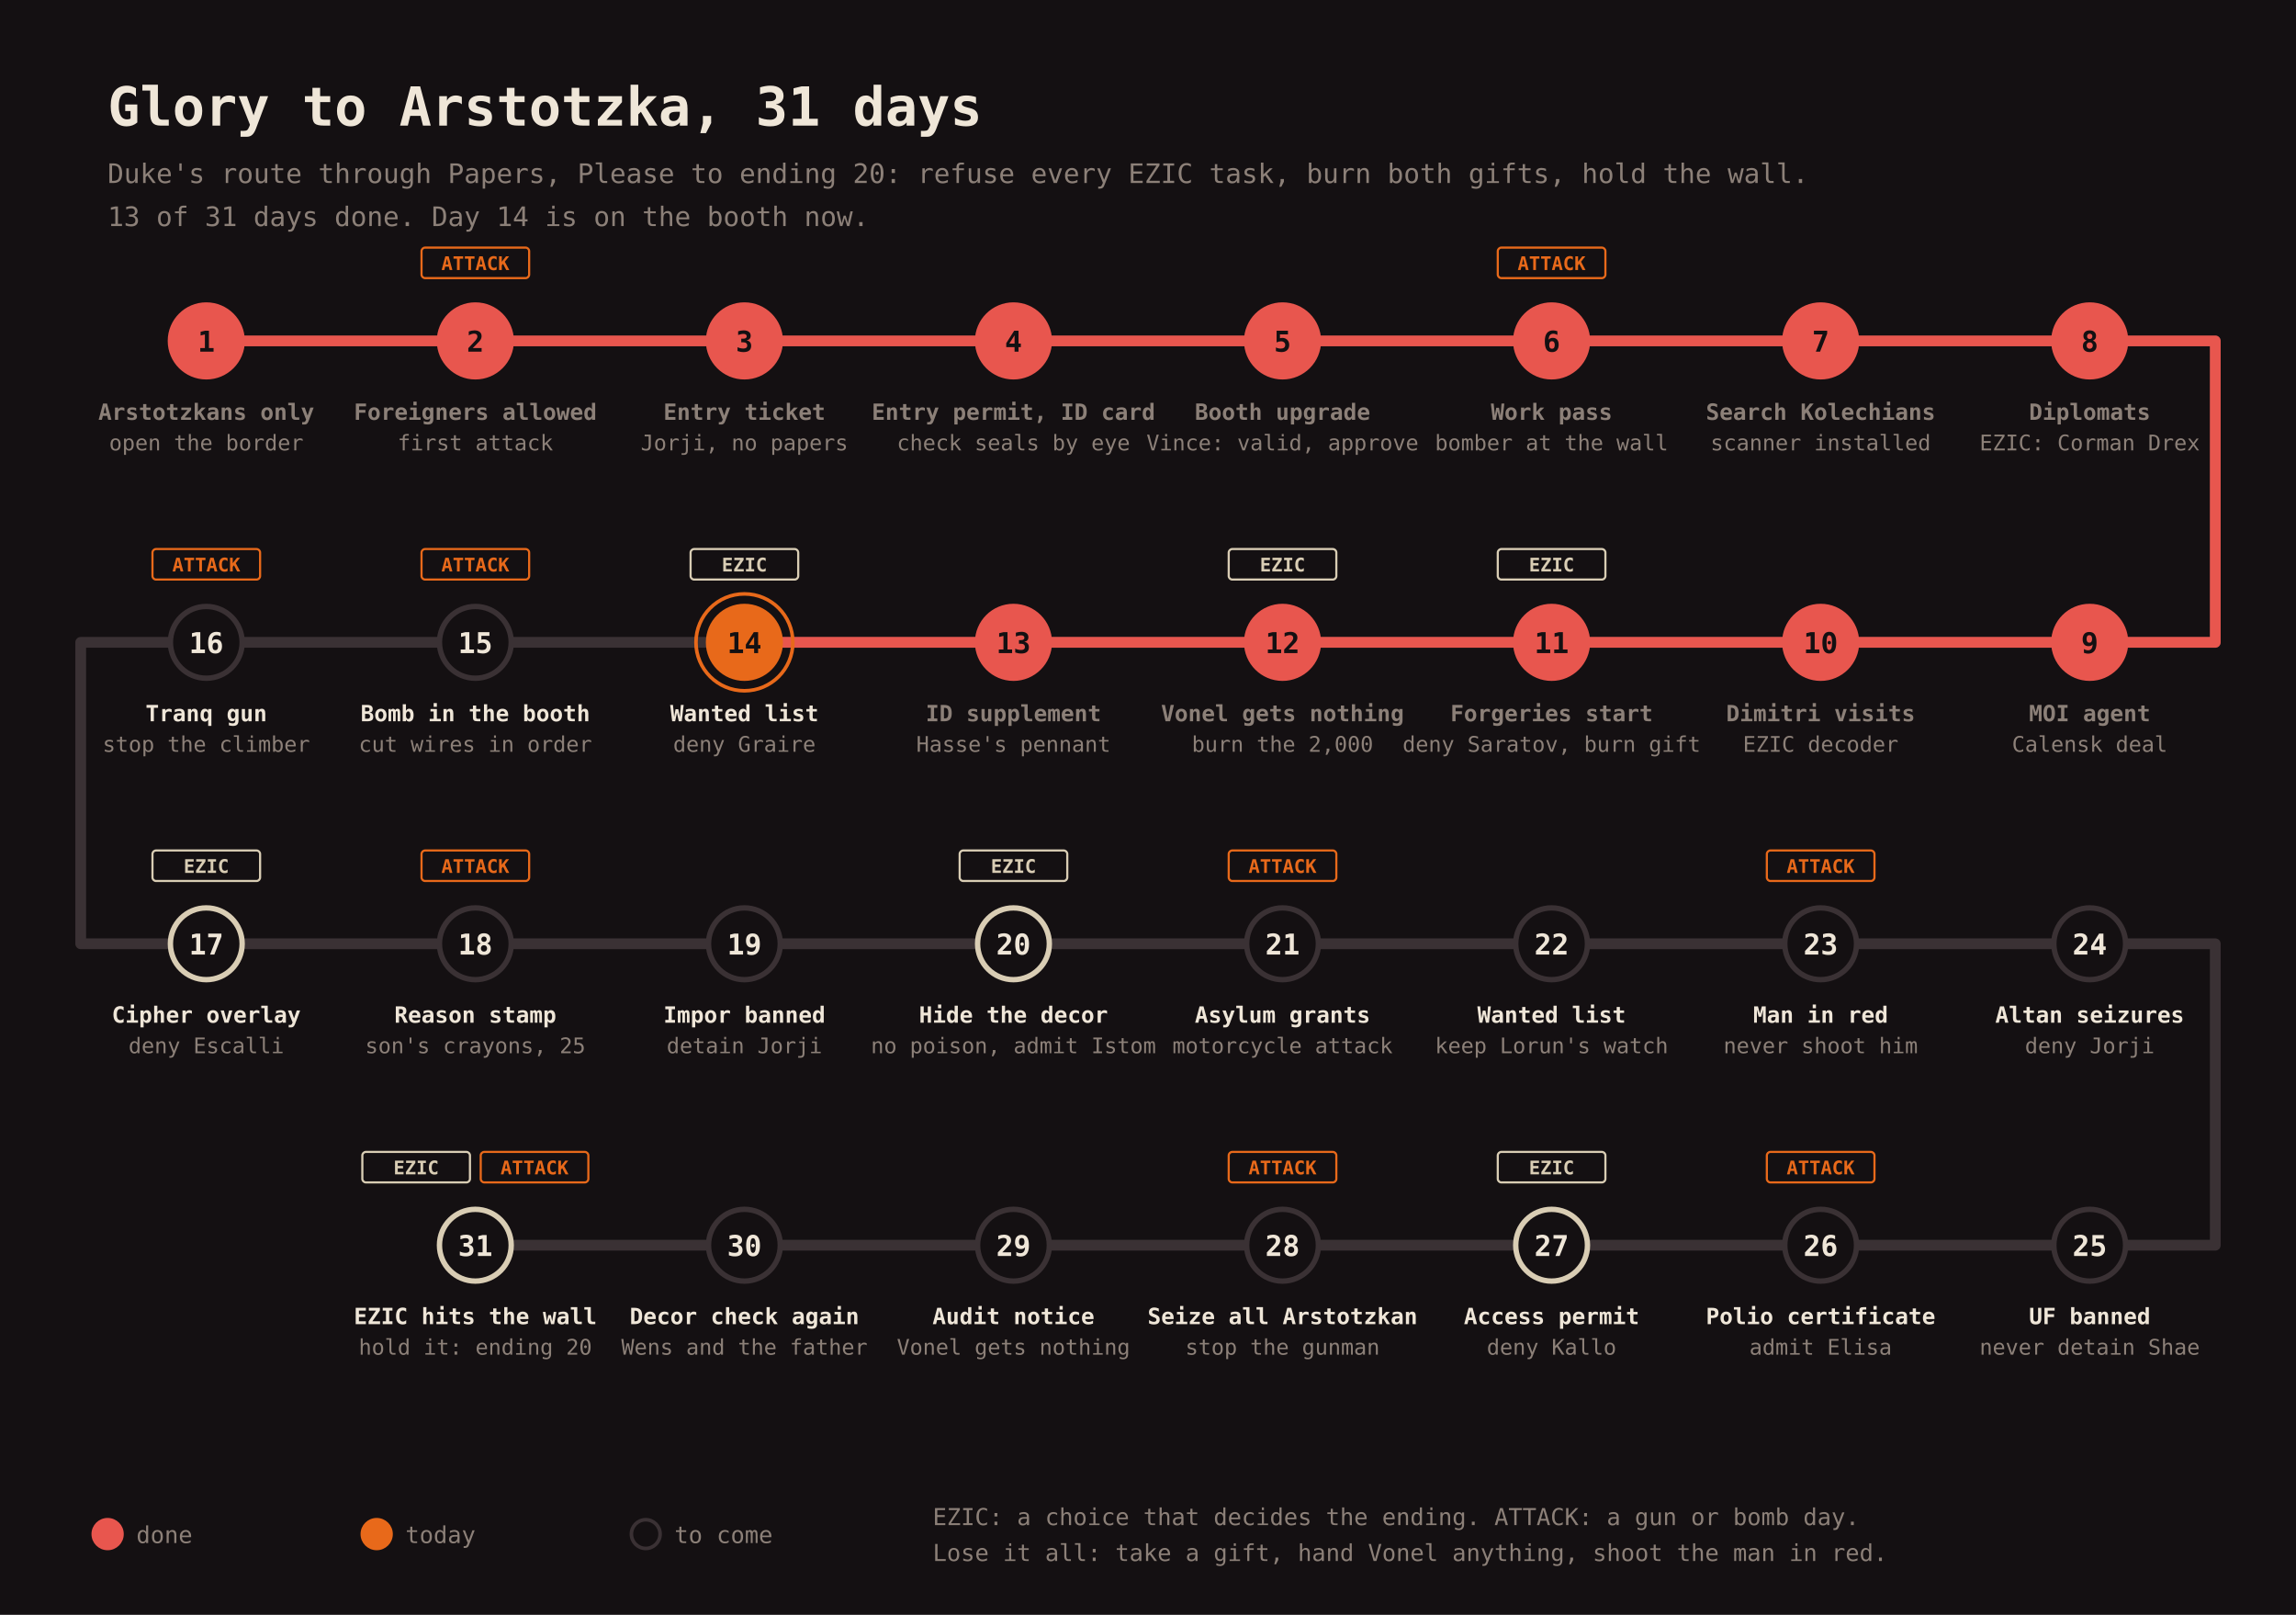
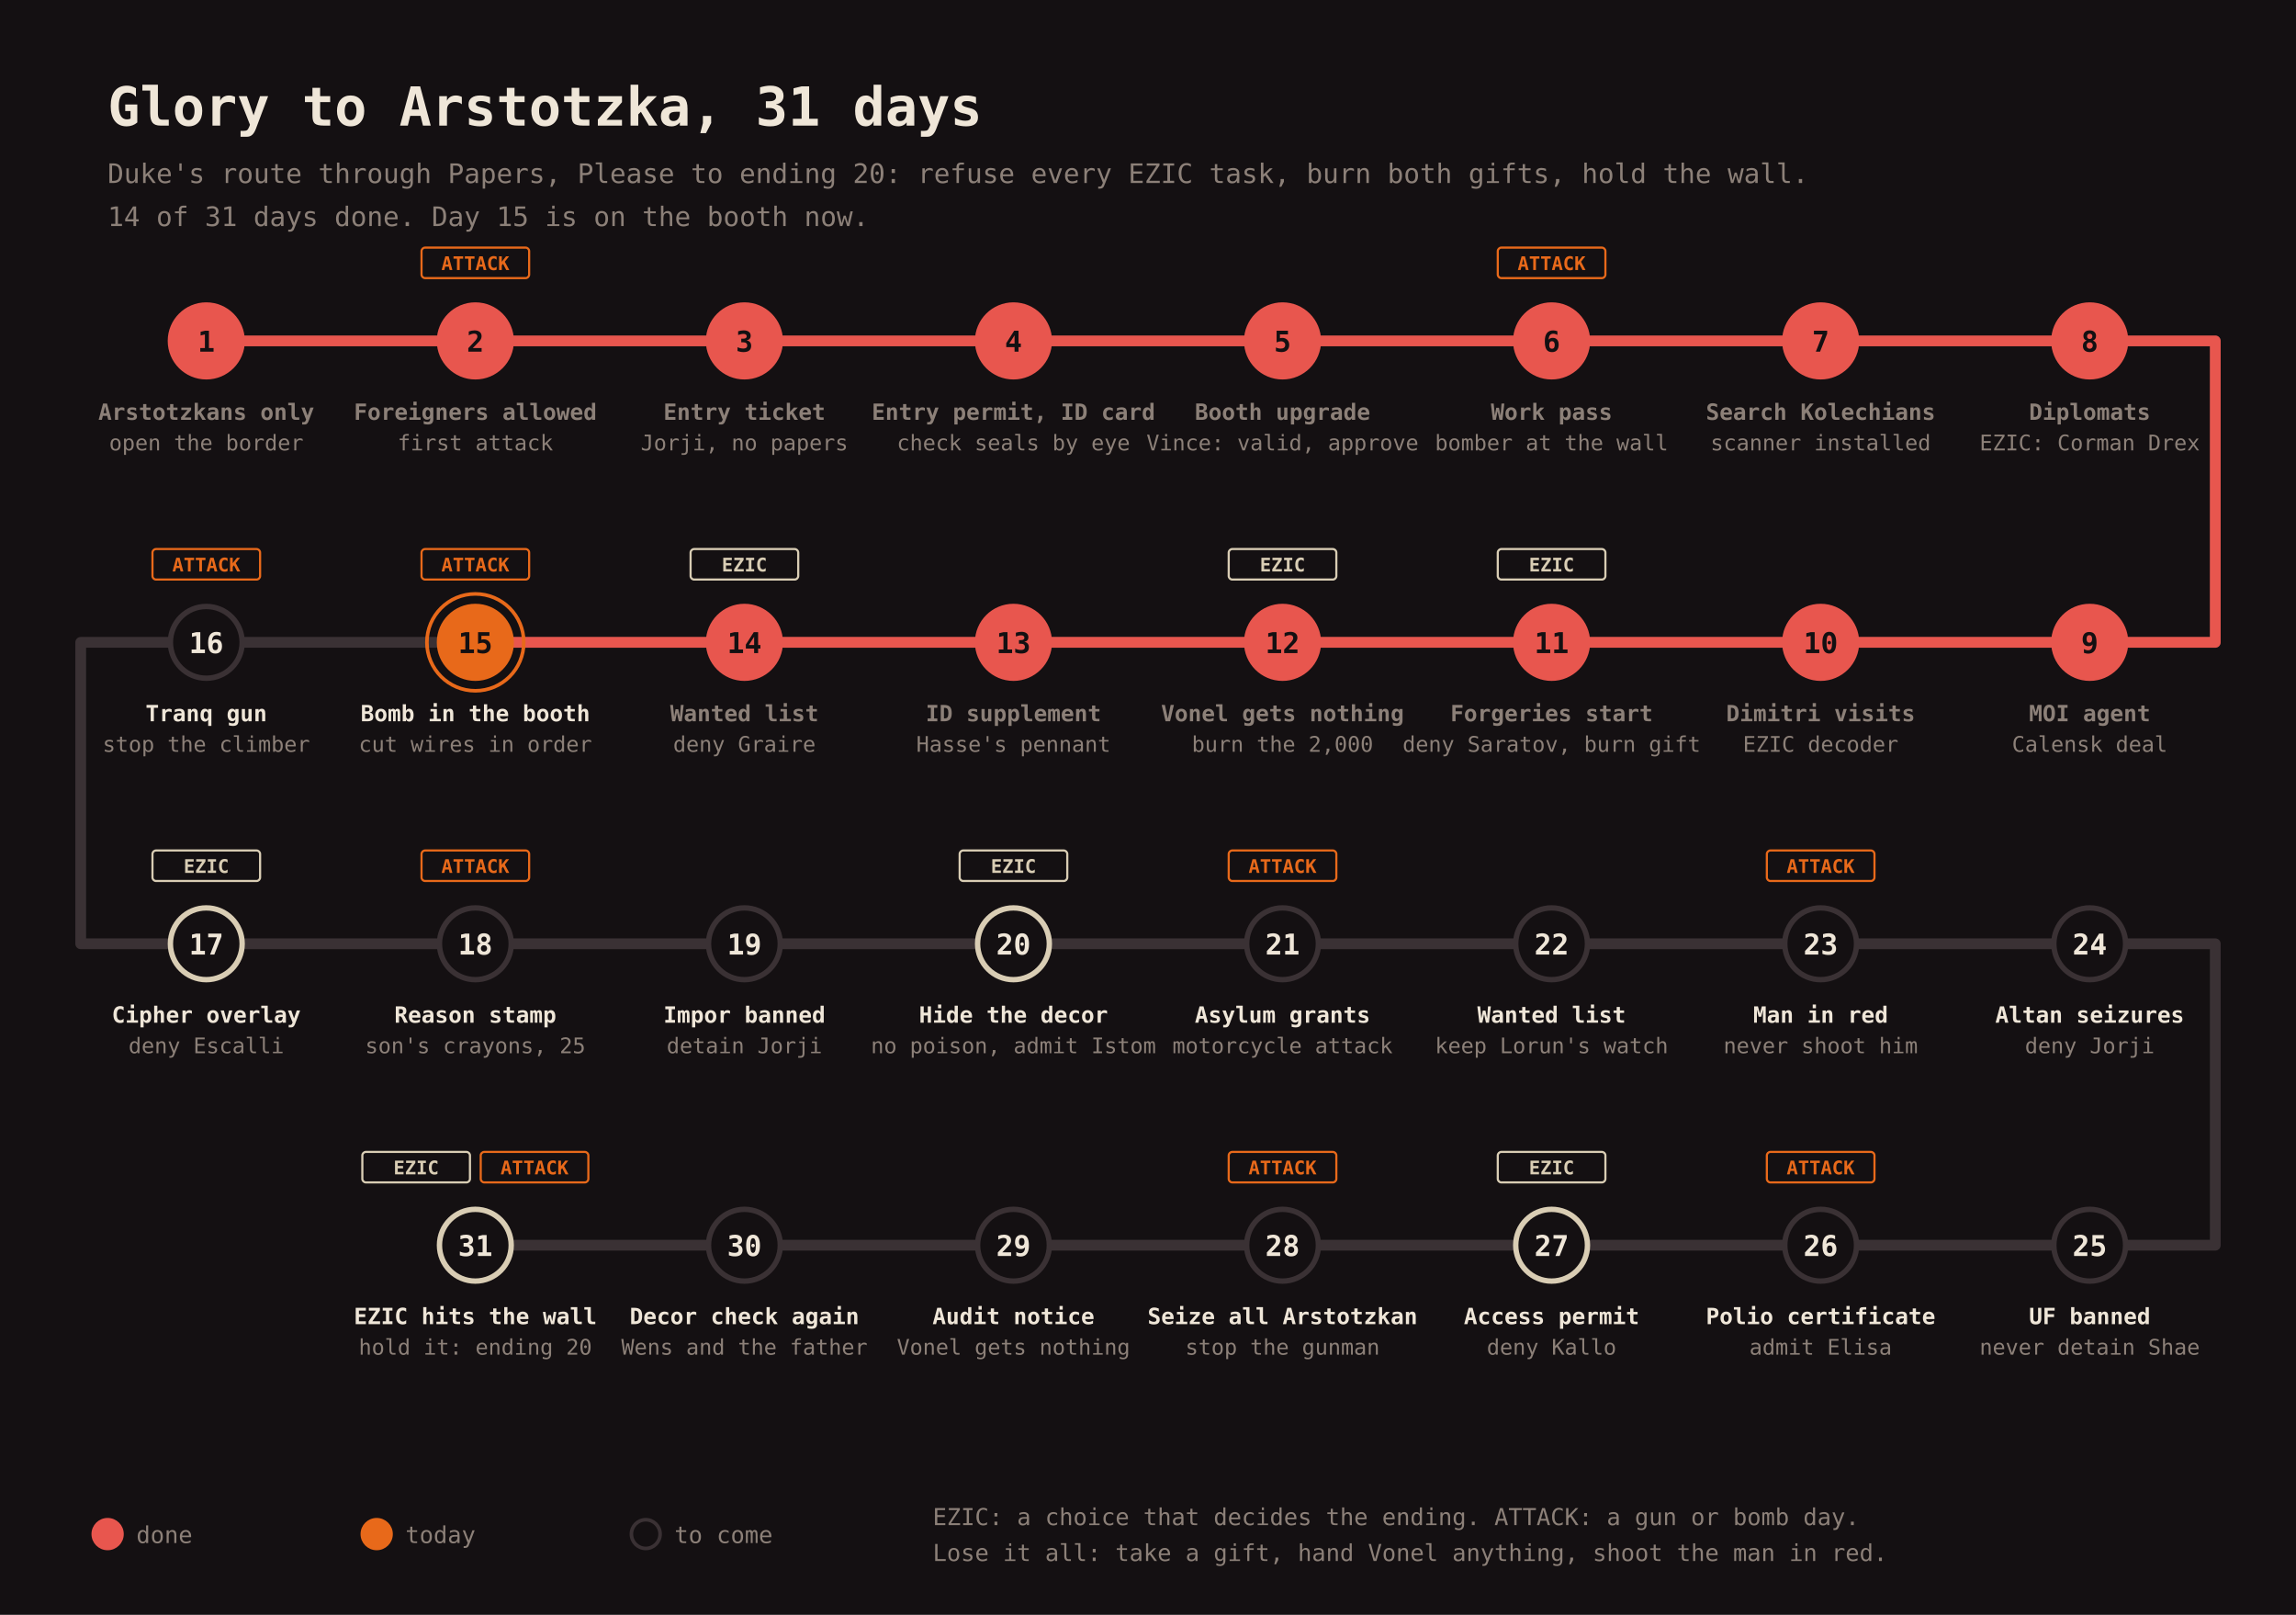
<svg xmlns="http://www.w3.org/2000/svg" width="1280" height="900" viewBox="0 0 1280 900" font-family="Menlo, monospace">
  <rect width="1280" height="900" fill="#141012" />
  <text x="60" y="70" fill="#efe6d8" font-size="30" font-weight="700">Glory to Arstotzka, 31 days</text>
  <text x="60" y="102" fill="#8c8078" font-size="15">Duke's route through Papers, Please to ending 20: refuse every EZIC task, burn both gifts, hold the wall.</text>
-   <text x="60" y="126" fill="#8c8078" font-size="15">13 of 31 days done. Day 14 is on the booth now.</text>
+   <text x="60" y="126" fill="#8c8078" font-size="15">14 of 31 days done. Day 15 is on the booth now.</text>
  <polyline points="115,190 265,190 415,190 565,190 715,190 865,190 1015,190 1165,190 1235,190 1235,358 1165,358 1015,358 865,358 715,358 565,358 415,358 265,358 115,358 45,358 45,526 115,526 265,526 415,526 565,526 715,526 865,526 1015,526 1165,526 1235,526 1235,694 1165,694 1015,694 865,694 715,694 565,694 415,694 265,694" fill="none" stroke="#3a3134" stroke-width="6" stroke-linejoin="round" />
-   <polyline points="115,190 265,190 415,190 565,190 715,190 865,190 1015,190 1165,190 1235,190 1235,358 1165,358 1015,358 865,358 715,358 565,358 415,358" fill="none" stroke="#e8564e" stroke-width="6" stroke-linejoin="round" />
+   <polyline points="115,190 265,190 415,190 565,190 715,190 865,190 1015,190 1165,190 1235,190 1235,358 1165,358 1015,358 865,358 715,358 565,358 415,358 265,358" fill="none" stroke="#e8564e" stroke-width="6" stroke-linejoin="round" />
  <circle cx="115" cy="190" r="20" fill="#e8564e" stroke="#e8564e" stroke-width="3" />
  <text x="115" y="196" text-anchor="middle" fill="#141012" font-size="16" font-weight="700">1</text>
  <text x="115" y="234" text-anchor="middle" fill="#8c8078" font-size="12.5" font-weight="700">Arstotzkans only</text>
  <text x="115" y="251" text-anchor="middle" fill="#8c8078" font-size="12">open the border</text>
  <circle cx="265" cy="190" r="20" fill="#e8564e" stroke="#e8564e" stroke-width="3" />
  <text x="265" y="196" text-anchor="middle" fill="#141012" font-size="16" font-weight="700">2</text>
  <rect x="235.0" y="138" width="60" height="17" rx="2" fill="none" stroke="#e8691a" stroke-width="1.2" />
  <text x="265.0" y="150.5" text-anchor="middle" fill="#e8691a" font-size="10.5" font-weight="700">ATTACK</text>
  <text x="265" y="234" text-anchor="middle" fill="#8c8078" font-size="12.5" font-weight="700">Foreigners allowed</text>
  <text x="265" y="251" text-anchor="middle" fill="#8c8078" font-size="12">first attack</text>
  <circle cx="415" cy="190" r="20" fill="#e8564e" stroke="#e8564e" stroke-width="3" />
  <text x="415" y="196" text-anchor="middle" fill="#141012" font-size="16" font-weight="700">3</text>
  <text x="415" y="234" text-anchor="middle" fill="#8c8078" font-size="12.5" font-weight="700">Entry ticket</text>
  <text x="415" y="251" text-anchor="middle" fill="#8c8078" font-size="12">Jorji, no papers</text>
  <circle cx="565" cy="190" r="20" fill="#e8564e" stroke="#e8564e" stroke-width="3" />
  <text x="565" y="196" text-anchor="middle" fill="#141012" font-size="16" font-weight="700">4</text>
  <text x="565" y="234" text-anchor="middle" fill="#8c8078" font-size="12.5" font-weight="700">Entry permit, ID card</text>
  <text x="565" y="251" text-anchor="middle" fill="#8c8078" font-size="12">check seals by eye</text>
  <circle cx="715" cy="190" r="20" fill="#e8564e" stroke="#e8564e" stroke-width="3" />
  <text x="715" y="196" text-anchor="middle" fill="#141012" font-size="16" font-weight="700">5</text>
  <text x="715" y="234" text-anchor="middle" fill="#8c8078" font-size="12.5" font-weight="700">Booth upgrade</text>
  <text x="715" y="251" text-anchor="middle" fill="#8c8078" font-size="12">Vince: valid, approve</text>
  <circle cx="865" cy="190" r="20" fill="#e8564e" stroke="#e8564e" stroke-width="3" />
  <text x="865" y="196" text-anchor="middle" fill="#141012" font-size="16" font-weight="700">6</text>
  <rect x="835.0" y="138" width="60" height="17" rx="2" fill="none" stroke="#e8691a" stroke-width="1.2" />
  <text x="865.0" y="150.5" text-anchor="middle" fill="#e8691a" font-size="10.5" font-weight="700">ATTACK</text>
  <text x="865" y="234" text-anchor="middle" fill="#8c8078" font-size="12.5" font-weight="700">Work pass</text>
  <text x="865" y="251" text-anchor="middle" fill="#8c8078" font-size="12">bomber at the wall</text>
  <circle cx="1015" cy="190" r="20" fill="#e8564e" stroke="#e8564e" stroke-width="3" />
  <text x="1015" y="196" text-anchor="middle" fill="#141012" font-size="16" font-weight="700">7</text>
  <text x="1015" y="234" text-anchor="middle" fill="#8c8078" font-size="12.5" font-weight="700">Search Kolechians</text>
  <text x="1015" y="251" text-anchor="middle" fill="#8c8078" font-size="12">scanner installed</text>
  <circle cx="1165" cy="190" r="20" fill="#e8564e" stroke="#e8564e" stroke-width="3" />
  <text x="1165" y="196" text-anchor="middle" fill="#141012" font-size="16" font-weight="700">8</text>
  <text x="1165" y="234" text-anchor="middle" fill="#8c8078" font-size="12.5" font-weight="700">Diplomats</text>
  <text x="1165" y="251" text-anchor="middle" fill="#8c8078" font-size="12">EZIC: Corman Drex</text>
  <circle cx="1165" cy="358" r="20" fill="#e8564e" stroke="#e8564e" stroke-width="3" />
  <text x="1165" y="364" text-anchor="middle" fill="#141012" font-size="16" font-weight="700">9</text>
  <text x="1165" y="402" text-anchor="middle" fill="#8c8078" font-size="12.5" font-weight="700">MOI agent</text>
  <text x="1165" y="419" text-anchor="middle" fill="#8c8078" font-size="12">Calensk deal</text>
  <circle cx="1015" cy="358" r="20" fill="#e8564e" stroke="#e8564e" stroke-width="3" />
  <text x="1015" y="364" text-anchor="middle" fill="#141012" font-size="16" font-weight="700">10</text>
  <text x="1015" y="402" text-anchor="middle" fill="#8c8078" font-size="12.5" font-weight="700">Dimitri visits</text>
  <text x="1015" y="419" text-anchor="middle" fill="#8c8078" font-size="12">EZIC decoder</text>
  <circle cx="865" cy="358" r="20" fill="#e8564e" stroke="#e8564e" stroke-width="3" />
  <text x="865" y="364" text-anchor="middle" fill="#141012" font-size="16" font-weight="700">11</text>
  <rect x="835.0" y="306" width="60" height="17" rx="2" fill="none" stroke="#d9cdb4" stroke-width="1.2" />
  <text x="865.0" y="318.5" text-anchor="middle" fill="#d9cdb4" font-size="10.5" font-weight="700">EZIC</text>
  <text x="865" y="402" text-anchor="middle" fill="#8c8078" font-size="12.5" font-weight="700">Forgeries start</text>
  <text x="865" y="419" text-anchor="middle" fill="#8c8078" font-size="12">deny Saratov, burn gift</text>
  <circle cx="715" cy="358" r="20" fill="#e8564e" stroke="#e8564e" stroke-width="3" />
  <text x="715" y="364" text-anchor="middle" fill="#141012" font-size="16" font-weight="700">12</text>
  <rect x="685.0" y="306" width="60" height="17" rx="2" fill="none" stroke="#d9cdb4" stroke-width="1.2" />
  <text x="715.0" y="318.5" text-anchor="middle" fill="#d9cdb4" font-size="10.5" font-weight="700">EZIC</text>
  <text x="715" y="402" text-anchor="middle" fill="#8c8078" font-size="12.5" font-weight="700">Vonel gets nothing</text>
  <text x="715" y="419" text-anchor="middle" fill="#8c8078" font-size="12">burn the 2,000</text>
  <circle cx="565" cy="358" r="20" fill="#e8564e" stroke="#e8564e" stroke-width="3" />
  <text x="565" y="364" text-anchor="middle" fill="#141012" font-size="16" font-weight="700">13</text>
  <text x="565" y="402" text-anchor="middle" fill="#8c8078" font-size="12.5" font-weight="700">ID supplement</text>
  <text x="565" y="419" text-anchor="middle" fill="#8c8078" font-size="12">Hasse's pennant</text>
-   <circle cx="415" cy="358" r="27" fill="none" stroke="#e8691a" stroke-width="2" />
-   <circle cx="415" cy="358" r="20" fill="#e8691a" stroke="#e8691a" stroke-width="3" />
+   <circle cx="415" cy="358" r="20" fill="#e8564e" stroke="#e8564e" stroke-width="3" />
  <text x="415" y="364" text-anchor="middle" fill="#141012" font-size="16" font-weight="700">14</text>
  <rect x="385.0" y="306" width="60" height="17" rx="2" fill="none" stroke="#d9cdb4" stroke-width="1.2" />
  <text x="415.0" y="318.5" text-anchor="middle" fill="#d9cdb4" font-size="10.5" font-weight="700">EZIC</text>
-   <text x="415" y="402" text-anchor="middle" fill="#efe6d8" font-size="12.5" font-weight="700">Wanted list</text>
+   <text x="415" y="402" text-anchor="middle" fill="#8c8078" font-size="12.5" font-weight="700">Wanted list</text>
  <text x="415" y="419" text-anchor="middle" fill="#8c8078" font-size="12">deny Graire</text>
-   <circle cx="265" cy="358" r="20" fill="#141012" stroke="#3a3134" stroke-width="3" />
-   <text x="265" y="364" text-anchor="middle" fill="#efe6d8" font-size="16" font-weight="700">15</text>
+   <circle cx="265" cy="358" r="27" fill="none" stroke="#e8691a" stroke-width="2" />
+   <circle cx="265" cy="358" r="20" fill="#e8691a" stroke="#e8691a" stroke-width="3" />
+   <text x="265" y="364" text-anchor="middle" fill="#141012" font-size="16" font-weight="700">15</text>
  <rect x="235.0" y="306" width="60" height="17" rx="2" fill="none" stroke="#e8691a" stroke-width="1.2" />
  <text x="265.0" y="318.5" text-anchor="middle" fill="#e8691a" font-size="10.5" font-weight="700">ATTACK</text>
  <text x="265" y="402" text-anchor="middle" fill="#efe6d8" font-size="12.5" font-weight="700">Bomb in the booth</text>
  <text x="265" y="419" text-anchor="middle" fill="#8c8078" font-size="12">cut wires in order</text>
  <circle cx="115" cy="358" r="20" fill="#141012" stroke="#3a3134" stroke-width="3" />
  <text x="115" y="364" text-anchor="middle" fill="#efe6d8" font-size="16" font-weight="700">16</text>
  <rect x="85.0" y="306" width="60" height="17" rx="2" fill="none" stroke="#e8691a" stroke-width="1.2" />
  <text x="115.0" y="318.5" text-anchor="middle" fill="#e8691a" font-size="10.5" font-weight="700">ATTACK</text>
  <text x="115" y="402" text-anchor="middle" fill="#efe6d8" font-size="12.5" font-weight="700">Tranq gun</text>
  <text x="115" y="419" text-anchor="middle" fill="#8c8078" font-size="12">stop the climber</text>
  <circle cx="115" cy="526" r="20" fill="#141012" stroke="#d9cdb4" stroke-width="3" />
  <text x="115" y="532" text-anchor="middle" fill="#efe6d8" font-size="16" font-weight="700">17</text>
  <rect x="85.0" y="474" width="60" height="17" rx="2" fill="none" stroke="#d9cdb4" stroke-width="1.2" />
  <text x="115.0" y="486.5" text-anchor="middle" fill="#d9cdb4" font-size="10.5" font-weight="700">EZIC</text>
  <text x="115" y="570" text-anchor="middle" fill="#efe6d8" font-size="12.5" font-weight="700">Cipher overlay</text>
  <text x="115" y="587" text-anchor="middle" fill="#8c8078" font-size="12">deny Escalli</text>
  <circle cx="265" cy="526" r="20" fill="#141012" stroke="#3a3134" stroke-width="3" />
  <text x="265" y="532" text-anchor="middle" fill="#efe6d8" font-size="16" font-weight="700">18</text>
  <rect x="235.0" y="474" width="60" height="17" rx="2" fill="none" stroke="#e8691a" stroke-width="1.2" />
  <text x="265.0" y="486.5" text-anchor="middle" fill="#e8691a" font-size="10.5" font-weight="700">ATTACK</text>
  <text x="265" y="570" text-anchor="middle" fill="#efe6d8" font-size="12.5" font-weight="700">Reason stamp</text>
  <text x="265" y="587" text-anchor="middle" fill="#8c8078" font-size="12">son's crayons, 25</text>
  <circle cx="415" cy="526" r="20" fill="#141012" stroke="#3a3134" stroke-width="3" />
  <text x="415" y="532" text-anchor="middle" fill="#efe6d8" font-size="16" font-weight="700">19</text>
  <text x="415" y="570" text-anchor="middle" fill="#efe6d8" font-size="12.5" font-weight="700">Impor banned</text>
  <text x="415" y="587" text-anchor="middle" fill="#8c8078" font-size="12">detain Jorji</text>
  <circle cx="565" cy="526" r="20" fill="#141012" stroke="#d9cdb4" stroke-width="3" />
  <text x="565" y="532" text-anchor="middle" fill="#efe6d8" font-size="16" font-weight="700">20</text>
  <rect x="535.0" y="474" width="60" height="17" rx="2" fill="none" stroke="#d9cdb4" stroke-width="1.2" />
  <text x="565.0" y="486.5" text-anchor="middle" fill="#d9cdb4" font-size="10.5" font-weight="700">EZIC</text>
  <text x="565" y="570" text-anchor="middle" fill="#efe6d8" font-size="12.5" font-weight="700">Hide the decor</text>
  <text x="565" y="587" text-anchor="middle" fill="#8c8078" font-size="12">no poison, admit Istom</text>
  <circle cx="715" cy="526" r="20" fill="#141012" stroke="#3a3134" stroke-width="3" />
  <text x="715" y="532" text-anchor="middle" fill="#efe6d8" font-size="16" font-weight="700">21</text>
  <rect x="685.0" y="474" width="60" height="17" rx="2" fill="none" stroke="#e8691a" stroke-width="1.2" />
  <text x="715.0" y="486.5" text-anchor="middle" fill="#e8691a" font-size="10.5" font-weight="700">ATTACK</text>
  <text x="715" y="570" text-anchor="middle" fill="#efe6d8" font-size="12.5" font-weight="700">Asylum grants</text>
  <text x="715" y="587" text-anchor="middle" fill="#8c8078" font-size="12">motorcycle attack</text>
  <circle cx="865" cy="526" r="20" fill="#141012" stroke="#3a3134" stroke-width="3" />
  <text x="865" y="532" text-anchor="middle" fill="#efe6d8" font-size="16" font-weight="700">22</text>
  <text x="865" y="570" text-anchor="middle" fill="#efe6d8" font-size="12.5" font-weight="700">Wanted list</text>
  <text x="865" y="587" text-anchor="middle" fill="#8c8078" font-size="12">keep Lorun's watch</text>
  <circle cx="1015" cy="526" r="20" fill="#141012" stroke="#3a3134" stroke-width="3" />
  <text x="1015" y="532" text-anchor="middle" fill="#efe6d8" font-size="16" font-weight="700">23</text>
  <rect x="985.0" y="474" width="60" height="17" rx="2" fill="none" stroke="#e8691a" stroke-width="1.2" />
  <text x="1015.0" y="486.5" text-anchor="middle" fill="#e8691a" font-size="10.5" font-weight="700">ATTACK</text>
  <text x="1015" y="570" text-anchor="middle" fill="#efe6d8" font-size="12.5" font-weight="700">Man in red</text>
  <text x="1015" y="587" text-anchor="middle" fill="#8c8078" font-size="12">never shoot him</text>
  <circle cx="1165" cy="526" r="20" fill="#141012" stroke="#3a3134" stroke-width="3" />
  <text x="1165" y="532" text-anchor="middle" fill="#efe6d8" font-size="16" font-weight="700">24</text>
  <text x="1165" y="570" text-anchor="middle" fill="#efe6d8" font-size="12.5" font-weight="700">Altan seizures</text>
  <text x="1165" y="587" text-anchor="middle" fill="#8c8078" font-size="12">deny Jorji</text>
  <circle cx="1165" cy="694" r="20" fill="#141012" stroke="#3a3134" stroke-width="3" />
  <text x="1165" y="700" text-anchor="middle" fill="#efe6d8" font-size="16" font-weight="700">25</text>
  <text x="1165" y="738" text-anchor="middle" fill="#efe6d8" font-size="12.5" font-weight="700">UF banned</text>
  <text x="1165" y="755" text-anchor="middle" fill="#8c8078" font-size="12">never detain Shae</text>
  <circle cx="1015" cy="694" r="20" fill="#141012" stroke="#3a3134" stroke-width="3" />
  <text x="1015" y="700" text-anchor="middle" fill="#efe6d8" font-size="16" font-weight="700">26</text>
  <rect x="985.0" y="642" width="60" height="17" rx="2" fill="none" stroke="#e8691a" stroke-width="1.2" />
  <text x="1015.0" y="654.5" text-anchor="middle" fill="#e8691a" font-size="10.5" font-weight="700">ATTACK</text>
  <text x="1015" y="738" text-anchor="middle" fill="#efe6d8" font-size="12.5" font-weight="700">Polio certificate</text>
  <text x="1015" y="755" text-anchor="middle" fill="#8c8078" font-size="12">admit Elisa</text>
  <circle cx="865" cy="694" r="20" fill="#141012" stroke="#d9cdb4" stroke-width="3" />
  <text x="865" y="700" text-anchor="middle" fill="#efe6d8" font-size="16" font-weight="700">27</text>
  <rect x="835.0" y="642" width="60" height="17" rx="2" fill="none" stroke="#d9cdb4" stroke-width="1.2" />
  <text x="865.0" y="654.5" text-anchor="middle" fill="#d9cdb4" font-size="10.5" font-weight="700">EZIC</text>
  <text x="865" y="738" text-anchor="middle" fill="#efe6d8" font-size="12.5" font-weight="700">Access permit</text>
  <text x="865" y="755" text-anchor="middle" fill="#8c8078" font-size="12">deny Kallo</text>
  <circle cx="715" cy="694" r="20" fill="#141012" stroke="#3a3134" stroke-width="3" />
  <text x="715" y="700" text-anchor="middle" fill="#efe6d8" font-size="16" font-weight="700">28</text>
  <rect x="685.0" y="642" width="60" height="17" rx="2" fill="none" stroke="#e8691a" stroke-width="1.2" />
  <text x="715.0" y="654.5" text-anchor="middle" fill="#e8691a" font-size="10.5" font-weight="700">ATTACK</text>
  <text x="715" y="738" text-anchor="middle" fill="#efe6d8" font-size="12.5" font-weight="700">Seize all Arstotzkan</text>
  <text x="715" y="755" text-anchor="middle" fill="#8c8078" font-size="12">stop the gunman</text>
  <circle cx="565" cy="694" r="20" fill="#141012" stroke="#3a3134" stroke-width="3" />
  <text x="565" y="700" text-anchor="middle" fill="#efe6d8" font-size="16" font-weight="700">29</text>
  <text x="565" y="738" text-anchor="middle" fill="#efe6d8" font-size="12.5" font-weight="700">Audit notice</text>
  <text x="565" y="755" text-anchor="middle" fill="#8c8078" font-size="12">Vonel gets nothing</text>
  <circle cx="415" cy="694" r="20" fill="#141012" stroke="#3a3134" stroke-width="3" />
  <text x="415" y="700" text-anchor="middle" fill="#efe6d8" font-size="16" font-weight="700">30</text>
  <text x="415" y="738" text-anchor="middle" fill="#efe6d8" font-size="12.5" font-weight="700">Decor check again</text>
  <text x="415" y="755" text-anchor="middle" fill="#8c8078" font-size="12">Wens and the father</text>
  <circle cx="265" cy="694" r="20" fill="#141012" stroke="#d9cdb4" stroke-width="3" />
  <text x="265" y="700" text-anchor="middle" fill="#efe6d8" font-size="16" font-weight="700">31</text>
  <rect x="202.0" y="642" width="60" height="17" rx="2" fill="none" stroke="#d9cdb4" stroke-width="1.2" />
  <text x="232.0" y="654.5" text-anchor="middle" fill="#d9cdb4" font-size="10.5" font-weight="700">EZIC</text>
  <rect x="268.0" y="642" width="60" height="17" rx="2" fill="none" stroke="#e8691a" stroke-width="1.2" />
  <text x="298.0" y="654.5" text-anchor="middle" fill="#e8691a" font-size="10.5" font-weight="700">ATTACK</text>
  <text x="265" y="738" text-anchor="middle" fill="#efe6d8" font-size="12.5" font-weight="700">EZIC hits the wall</text>
  <text x="265" y="755" text-anchor="middle" fill="#8c8078" font-size="12">hold it: ending 20</text>
  <circle cx="60" cy="855" r="8" fill="#e8564e" stroke="#e8564e" stroke-width="2" />
  <text x="76" y="860" fill="#8c8078" font-size="13">done</text>
  <circle cx="210" cy="855" r="8" fill="#e8691a" stroke="#e8691a" stroke-width="2" />
  <text x="226" y="860" fill="#8c8078" font-size="13">today</text>
  <circle cx="360" cy="855" r="8" fill="#141012" stroke="#3a3134" stroke-width="2" />
  <text x="376" y="860" fill="#8c8078" font-size="13">to come</text>
  <text x="520" y="850" fill="#8c8078" font-size="13">EZIC: a choice that decides the ending.  ATTACK: a gun or bomb day.</text>
  <text x="520" y="870" fill="#8c8078" font-size="13">Lose it all: take a gift, hand Vonel anything, shoot the man in red.</text>
</svg>
